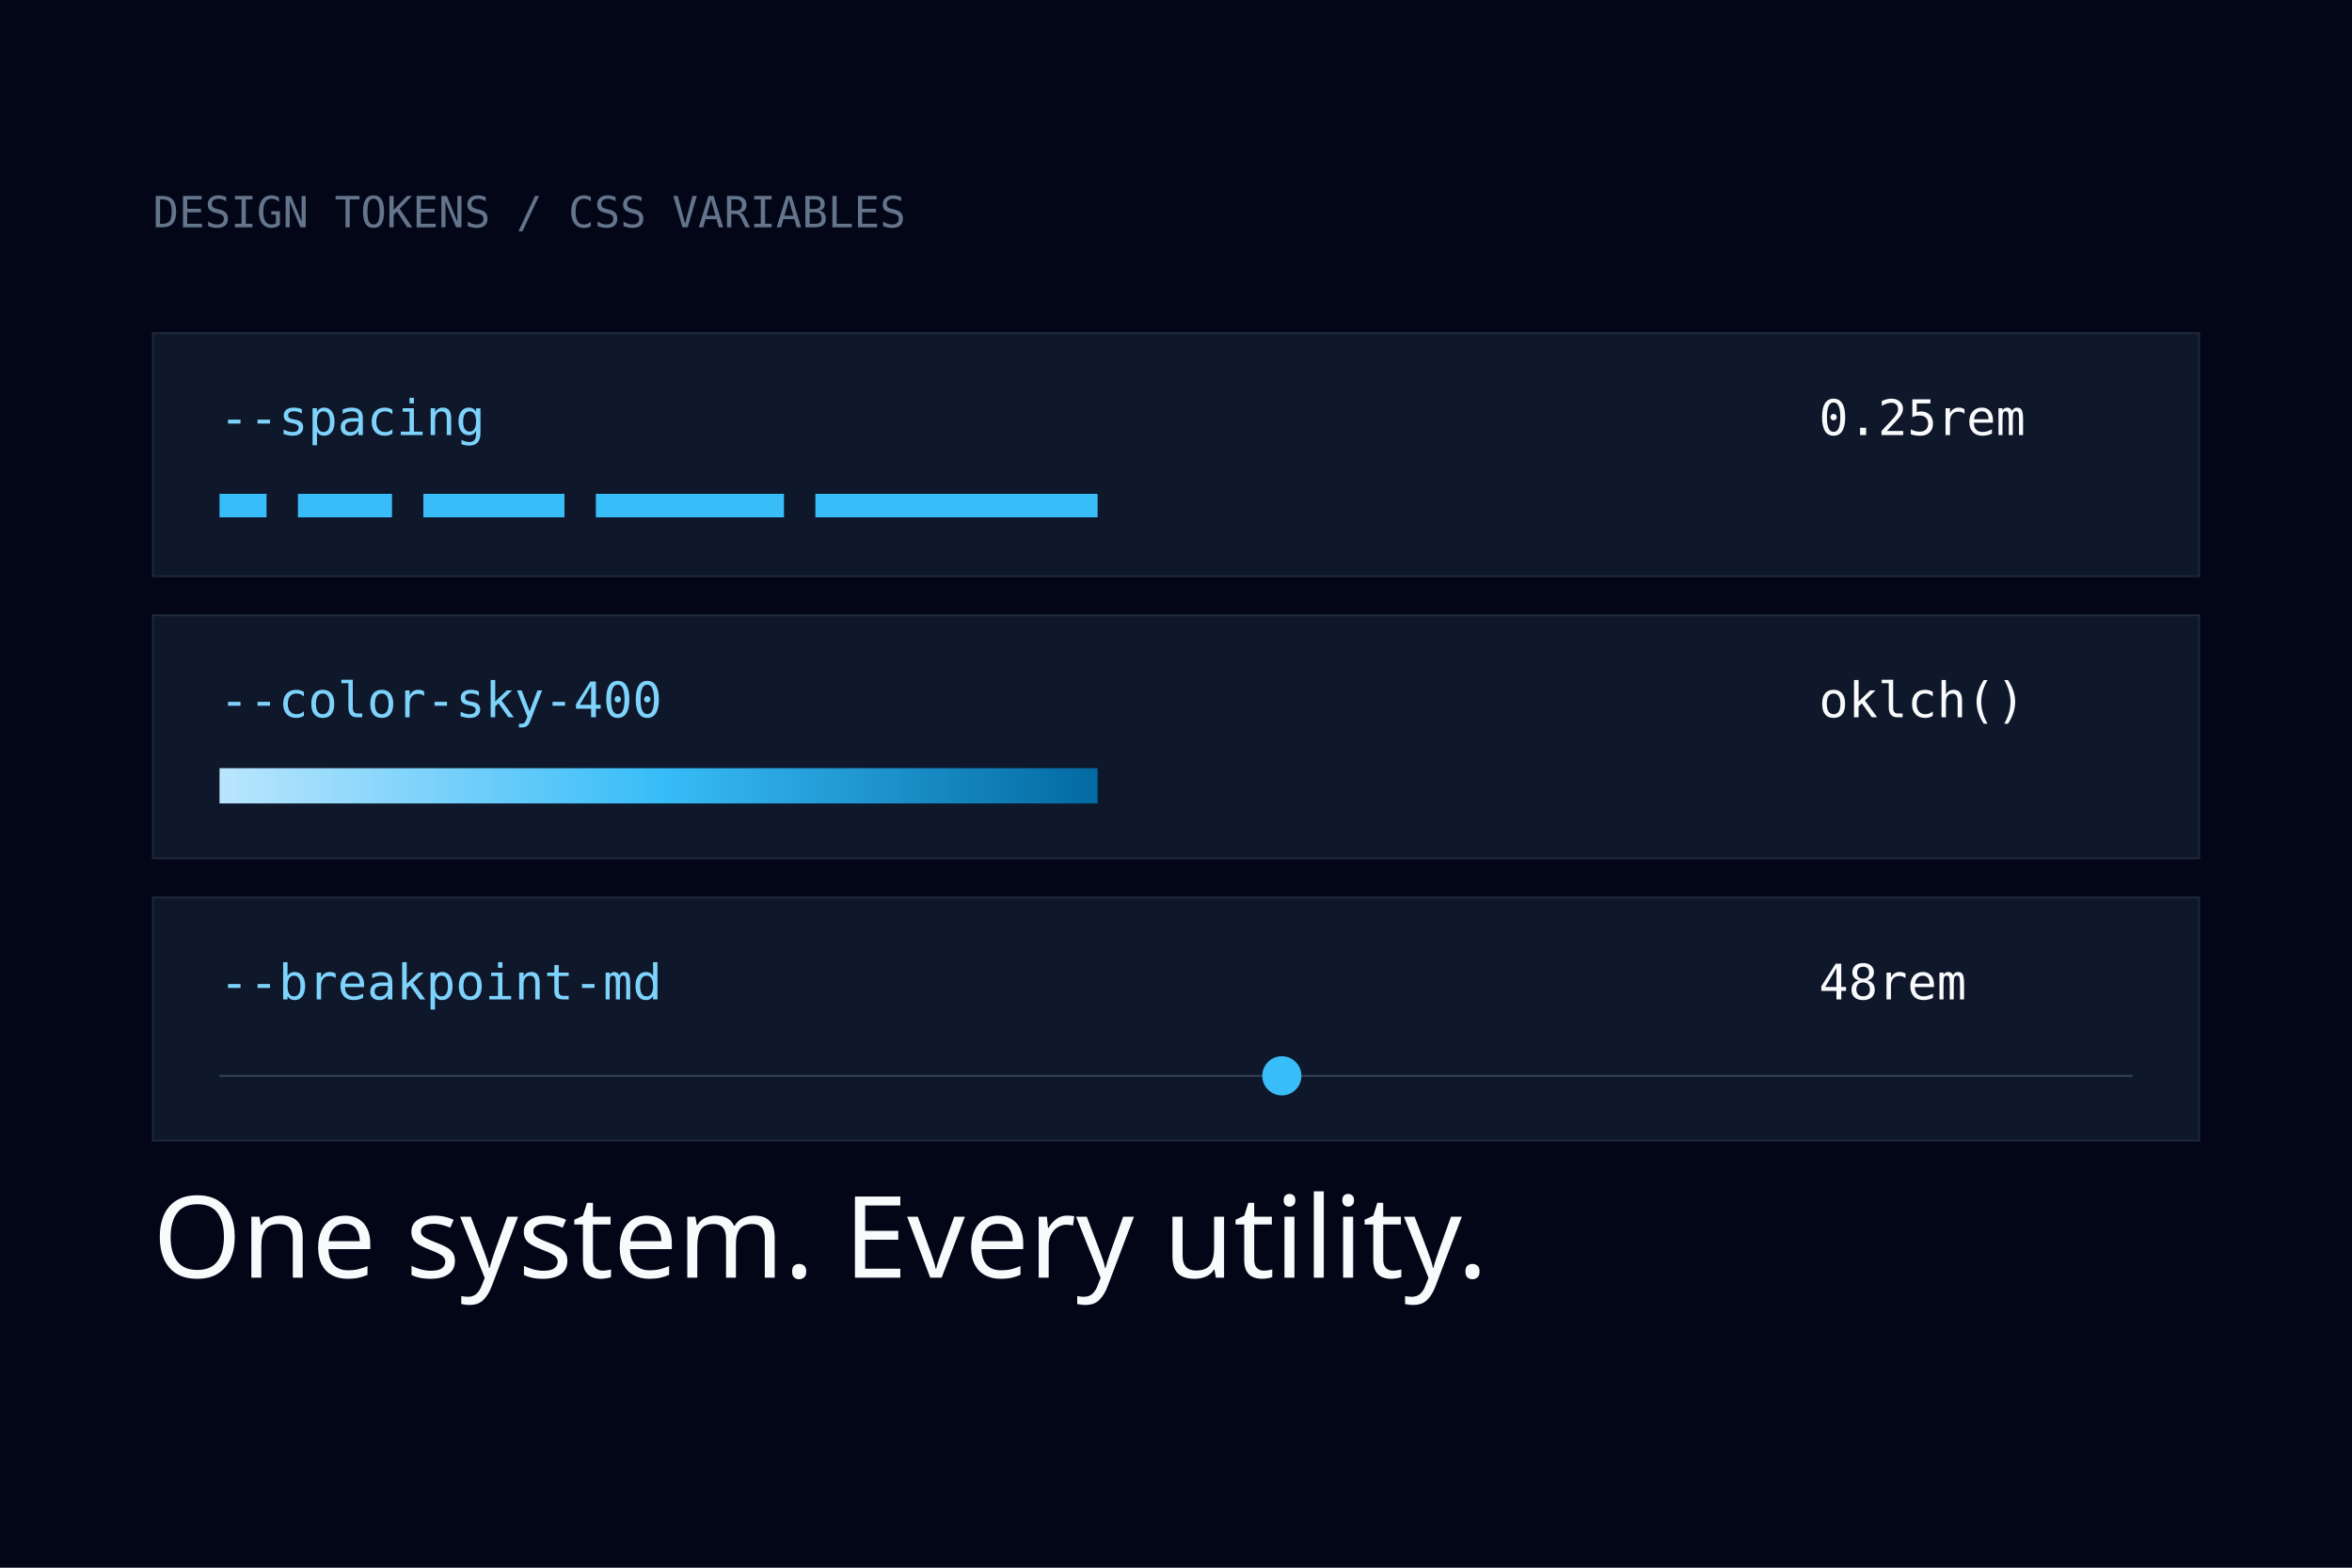
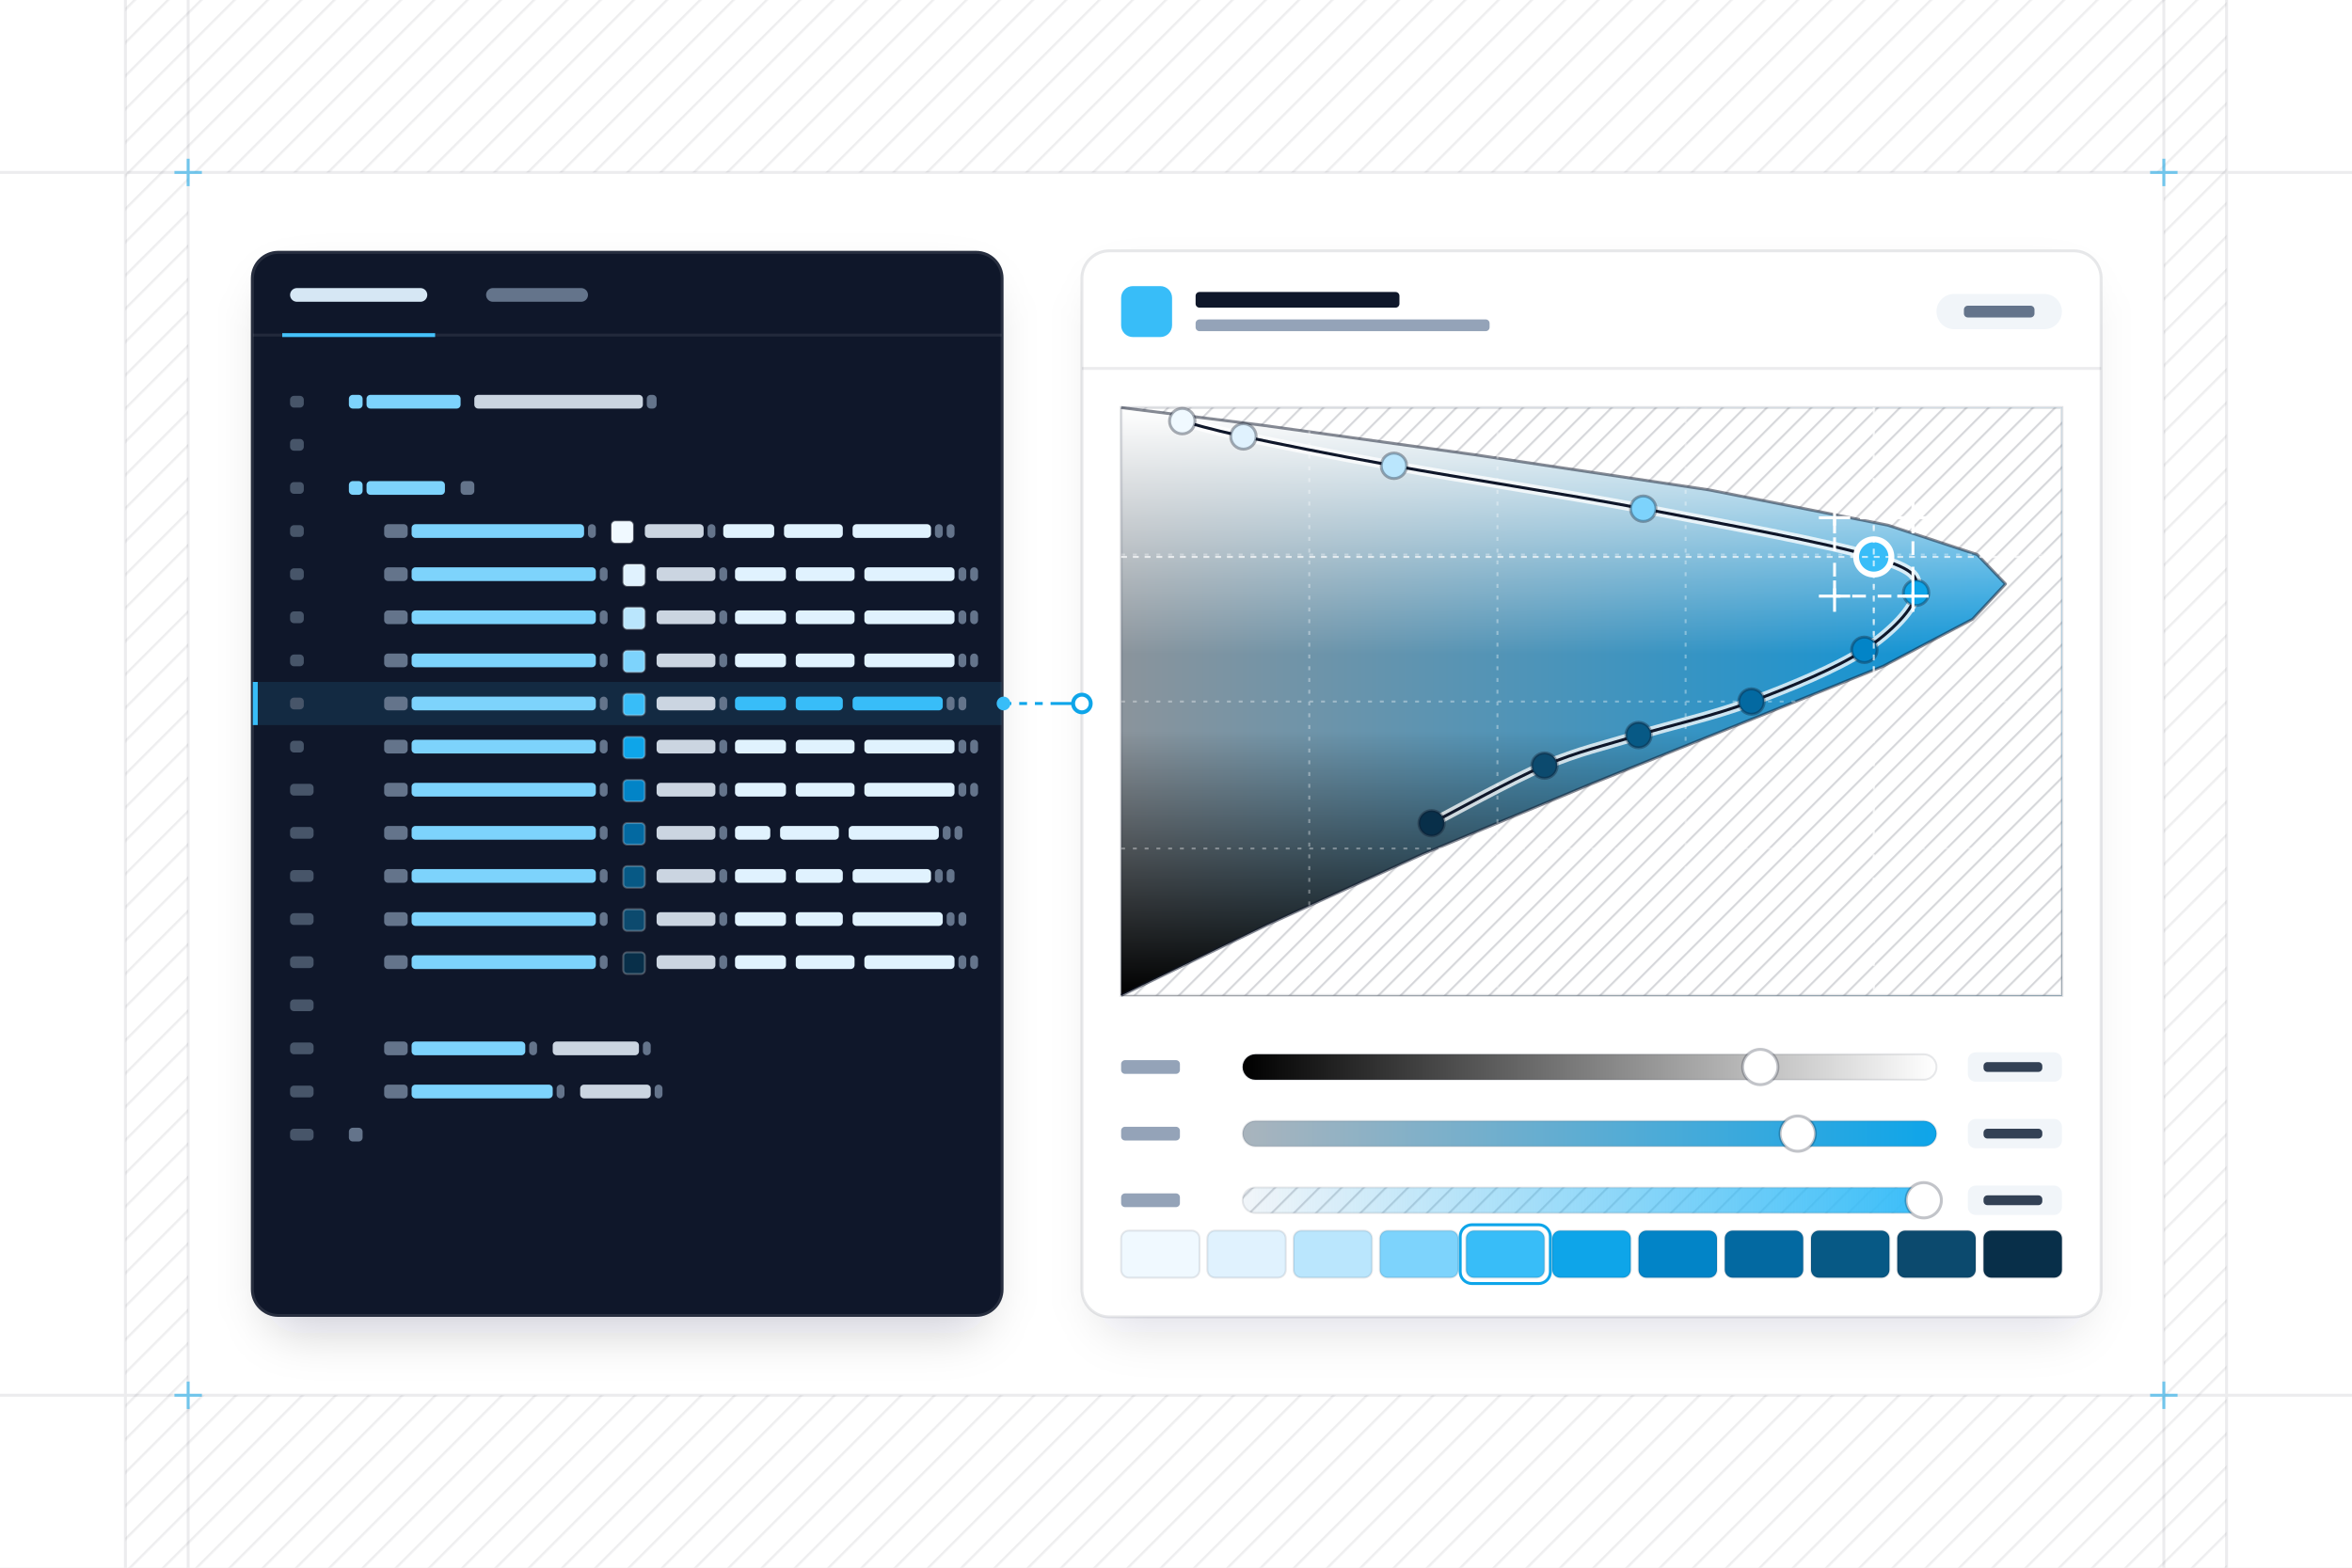
- <svg xmlns="http://www.w3.org/2000/svg" viewBox="0 0 1200 800">
-   <rect width="1200" height="800" fill="#020617" />
-   <g transform="translate(78 78)" font-family="ui-monospace, monospace">
-     <text x="0" y="38" font-size="22" fill="#64748b">DESIGN TOKENS / CSS VARIABLES</text>
-     <g transform="translate(0 92)">
-       <rect width="1044" height="124" fill="#0f172a" stroke="#1e293b" />
-       <text x="34" y="52" font-size="25" fill="#7dd3fc">--spacing</text>
-       <text x="850" y="52" font-size="25" fill="#f8fafc">0.25rem</text>
-       <g fill="#38bdf8">
-         <rect x="34" y="82" width="24" height="12" />
-         <rect x="74" y="82" width="48" height="12" />
-         <rect x="138" y="82" width="72" height="12" />
-         <rect x="226" y="82" width="96" height="12" />
-         <rect x="338" y="82" width="144" height="12" />
-       </g>
-     </g>
-     <g transform="translate(0 236)">
-       <rect width="1044" height="124" fill="#0f172a" stroke="#1e293b" />
-       <text x="34" y="52" font-size="25" fill="#7dd3fc">--color-sky-400</text>
-       <text x="850" y="52" font-size="25" fill="#f8fafc">oklch()</text>
-       <rect x="34" y="78" width="448" height="18" fill="url(#s)" />
-     </g>
-     <g transform="translate(0 380)">
-       <rect width="1044" height="124" fill="#0f172a" stroke="#1e293b" />
-       <text x="34" y="52" font-size="25" fill="#7dd3fc">--breakpoint-md</text>
-       <text x="850" y="52" font-size="25" fill="#f8fafc">48rem</text>
-       <path d="M34 91H1010" stroke="#334155" />
-       <circle cx="576" cy="91" r="10" fill="#38bdf8" />
-     </g>
-     <text x="0" y="574" font-family="ui-sans-serif, sans-serif" font-size="58" font-weight="500" fill="#f8fafc">One system. Every utility.</text>
+ <svg xmlns="http://www.w3.org/2000/svg" viewBox="0 0 1200 800" fill="none">
+   <defs>
+     <pattern id="dt-h" width="12" height="12" patternUnits="userSpaceOnUse" patternTransform="rotate(45)">
+       <rect width="1.2" height="12" fill="#0F172A" fill-opacity="0.07" />
+     </pattern>
+     <pattern id="dt-oog" width="8" height="8" patternUnits="userSpaceOnUse" patternTransform="rotate(45)">
+       <rect width="1.1" height="8" fill="#0F172A" fill-opacity="0.16" />
+     </pattern>
+     <linearGradient id="dt-c" x1="0" y1="0" x2="1" y2="0">
+       <stop stop-color="#8A949C" />
+       <stop offset="1" stop-color="#0094DD" />
+     </linearGradient>
+     <linearGradient id="dt-l" x1="0" y1="0" x2="0" y2="1">
+       <stop stop-color="#FFFFFF" />
+       <stop offset=".42" stop-color="#FFFFFF" stop-opacity="0" />
+       <stop offset=".55" stop-color="#000000" stop-opacity="0" />
+       <stop offset="1" stop-color="#000000" />
+     </linearGradient>
+     <linearGradient id="dt-sl" x1="0" y1="0" x2="1" y2="0">
+       <stop stop-color="#000" />
+       <stop offset="1" stop-color="#fff" />
+     </linearGradient>
+     <linearGradient id="dt-sc" x1="0" y1="0" x2="1" y2="0">
+       <stop stop-color="#A9B4BD" />
+       <stop offset="1" stop-color="#0EA5E9" />
+     </linearGradient>
+     <linearGradient id="dt-sa" x1="0" y1="0" x2="1" y2="0">
+       <stop stop-color="#38BDF8" stop-opacity="0" />
+       <stop offset="1" stop-color="#38BDF8" />
+     </linearGradient>
+     <filter id="dt-sh" x="-20%" y="-20%" width="140%" height="140%">
+       <feGaussianBlur stdDeviation="12" />
+     </filter>
+   </defs>
+   <rect x="0" y="0" width="1200" height="800" fill="#FFFFFF" />
+   <g fill="url(#dt-h)">
+     <rect x="64" y="0" width="32" height="800" />
+     <rect x="1104" y="0" width="32" height="800" />
+     <rect x="96" y="0" width="1008" height="88" />
+     <rect x="96" y="712" width="1008" height="88" />
  </g>
-   <defs>
-     <linearGradient id="s">
-       <stop stop-color="#bae6fd" />
-       <stop offset=".5" stop-color="#38bdf8" />
-       <stop offset="1" stop-color="#0369a1" />
-     </linearGradient>
-   </defs>
+   <path d="M64 0V800M96 0V800M1104 0V800M1136 0V800M0 88H1200M0 712H1200" stroke="#0F172A" stroke-opacity=".08" stroke-width="1.5" />
+   <path d="M89 88H103M96 81V95M1097 88H1111M1104 81V95M89 712H103M96 705V719M1097 712H1111M1104 705V719" stroke="#0EA5E9" stroke-opacity="0.55" stroke-width="1.5" />
+   <rect x="136" y="144" width="368" height="536" rx="16" fill="#0F172A" fill-opacity=".18" filter="url(#dt-sh)" />
+   <rect x="128" y="128" width="384" height="544" rx="14" fill="#0F172A" />
+   <rect x="128.8" y="128.8" width="382.5" height="542.5" rx="13.25" fill="none" stroke="#FFFFFF" stroke-opacity=".1" stroke-width="1.5" />
+   <rect x="148" y="147" width="70" height="7" rx="3.5" fill="#E0F2FE" fill-opacity="0.95" />
+   <rect x="144" y="170" width="78" height="2" fill="#38BDF8" />
+   <rect x="248" y="147" width="52" height="7" rx="3.5" fill="#64748B" />
+   <path d="M129 171H511" stroke="#FFFFFF" stroke-opacity=".08" stroke-width="1.5" />
+   <rect x="148" y="202" width="7" height="6" rx="2" fill="#475569" />
+   <rect x="178" y="201.5" width="7" height="7" rx="2" fill="#7DD3FC" />
+   <rect x="187" y="201.5" width="48" height="7" rx="2" fill="#7DD3FC" />
+   <rect x="242" y="201.5" width="86" height="7" rx="2" fill="#CBD5E1" />
+   <rect x="330" y="201.5" width="5" height="7" rx="2" fill="#64748B" />
+   <rect x="148" y="224" width="7" height="6" rx="2" fill="#475569" />
+   <rect x="148" y="246" width="7" height="6" rx="2" fill="#475569" />
+   <rect x="178" y="245.5" width="7" height="7" rx="2" fill="#7DD3FC" />
+   <rect x="187" y="245.5" width="40" height="7" rx="2" fill="#7DD3FC" />
+   <rect x="235" y="245.5" width="7" height="7" rx="2" fill="#64748B" />
+   <rect x="148" y="268" width="7" height="6" rx="2" fill="#475569" />
+   <rect x="196" y="267.5" width="12" height="7" rx="2" fill="#64748B" />
+   <rect x="210" y="267.5" width="88" height="7" rx="2" fill="#7DD3FC" />
+   <rect x="300" y="267.5" width="4" height="7" rx="2" fill="#64748B" />
+   <rect x="312" y="266" width="11" height="11" rx="2" fill="#F0F9FF" stroke="#FFFFFF" stroke-opacity=".25" stroke-width="1" />
+   <rect x="329" y="267.5" width="30" height="7" rx="2" fill="#CBD5E1" />
+   <rect x="361" y="267.5" width="4" height="7" rx="2" fill="#64748B" />
+   <rect x="369" y="267.5" width="26" height="7" rx="2" fill="#E0F2FE" />
+   <rect x="400" y="267.5" width="30" height="7" rx="2" fill="#E0F2FE" />
+   <rect x="435" y="267.5" width="40" height="7" rx="2" fill="#E0F2FE" />
+   <rect x="477" y="267.5" width="4" height="7" rx="2" fill="#64748B" />
+   <rect x="483" y="267.5" width="4" height="7" rx="2" fill="#64748B" />
+   <rect x="148" y="290" width="7" height="6" rx="2" fill="#475569" />
+   <rect x="196" y="289.5" width="12" height="7" rx="2" fill="#64748B" />
+   <rect x="210" y="289.5" width="94" height="7" rx="2" fill="#7DD3FC" />
+   <rect x="306" y="289.5" width="4" height="7" rx="2" fill="#64748B" />
+   <rect x="318" y="288" width="11" height="11" rx="2" fill="#E0F2FE" stroke="#FFFFFF" stroke-opacity=".25" stroke-width="1" />
+   <rect x="335" y="289.5" width="30" height="7" rx="2" fill="#CBD5E1" />
+   <rect x="367" y="289.5" width="4" height="7" rx="2" fill="#64748B" />
+   <rect x="375" y="289.5" width="26" height="7" rx="2" fill="#E0F2FE" />
+   <rect x="406" y="289.5" width="30" height="7" rx="2" fill="#E0F2FE" />
+   <rect x="441" y="289.5" width="46" height="7" rx="2" fill="#E0F2FE" />
+   <rect x="489" y="289.5" width="4" height="7" rx="2" fill="#64748B" />
+   <rect x="495" y="289.5" width="4" height="7" rx="2" fill="#64748B" />
+   <rect x="148" y="312" width="7" height="6" rx="2" fill="#475569" />
+   <rect x="196" y="311.5" width="12" height="7" rx="2" fill="#64748B" />
+   <rect x="210" y="311.5" width="94" height="7" rx="2" fill="#7DD3FC" />
+   <rect x="306" y="311.5" width="4" height="7" rx="2" fill="#64748B" />
+   <rect x="318" y="310" width="11" height="11" rx="2" fill="#BAE6FD" stroke="#FFFFFF" stroke-opacity=".25" stroke-width="1" />
+   <rect x="335" y="311.5" width="30" height="7" rx="2" fill="#CBD5E1" />
+   <rect x="367" y="311.5" width="4" height="7" rx="2" fill="#64748B" />
+   <rect x="375" y="311.5" width="26" height="7" rx="2" fill="#E0F2FE" />
+   <rect x="406" y="311.5" width="30" height="7" rx="2" fill="#E0F2FE" />
+   <rect x="441" y="311.5" width="46" height="7" rx="2" fill="#E0F2FE" />
+   <rect x="489" y="311.5" width="4" height="7" rx="2" fill="#64748B" />
+   <rect x="495" y="311.5" width="4" height="7" rx="2" fill="#64748B" />
+   <rect x="148" y="334" width="7" height="6" rx="2" fill="#475569" />
+   <rect x="196" y="333.5" width="12" height="7" rx="2" fill="#64748B" />
+   <rect x="210" y="333.5" width="94" height="7" rx="2" fill="#7DD3FC" />
+   <rect x="306" y="333.5" width="4" height="7" rx="2" fill="#64748B" />
+   <rect x="318" y="332" width="11" height="11" rx="2" fill="#7DD3FC" stroke="#FFFFFF" stroke-opacity=".25" stroke-width="1" />
+   <rect x="335" y="333.5" width="30" height="7" rx="2" fill="#CBD5E1" />
+   <rect x="367" y="333.5" width="4" height="7" rx="2" fill="#64748B" />
+   <rect x="375" y="333.5" width="26" height="7" rx="2" fill="#E0F2FE" />
+   <rect x="406" y="333.5" width="30" height="7" rx="2" fill="#E0F2FE" />
+   <rect x="441" y="333.5" width="46" height="7" rx="2" fill="#E0F2FE" />
+   <rect x="489" y="333.5" width="4" height="7" rx="2" fill="#64748B" />
+   <rect x="495" y="333.5" width="4" height="7" rx="2" fill="#64748B" />
+   <rect x="129" y="348" width="382" height="22" fill="#38BDF8" fill-opacity=".12" />
+   <rect x="129" y="348" width="2.5" height="22" fill="#38BDF8" />
+   <rect x="148" y="356" width="7" height="6" rx="2" fill="#475569" />
+   <rect x="196" y="355.5" width="12" height="7" rx="2" fill="#64748B" />
+   <rect x="210" y="355.5" width="94" height="7" rx="2" fill="#7DD3FC" />
+   <rect x="306" y="355.5" width="4" height="7" rx="2" fill="#64748B" />
+   <rect x="318" y="354" width="11" height="11" rx="2" fill="#38BDF8" stroke="#FFFFFF" stroke-opacity=".25" stroke-width="1" />
+   <rect x="335" y="355.5" width="30" height="7" rx="2" fill="#CBD5E1" />
+   <rect x="367" y="355.5" width="4" height="7" rx="2" fill="#64748B" />
+   <rect x="375" y="355.5" width="26" height="7" rx="2" fill="#38BDF8" />
+   <rect x="406" y="355.5" width="24" height="7" rx="2" fill="#38BDF8" />
+   <rect x="435" y="355.5" width="46" height="7" rx="2" fill="#38BDF8" />
+   <rect x="483" y="355.5" width="4" height="7" rx="2" fill="#64748B" />
+   <rect x="489" y="355.5" width="4" height="7" rx="2" fill="#64748B" />
+   <rect x="148" y="378" width="7" height="6" rx="2" fill="#475569" />
+   <rect x="196" y="377.5" width="12" height="7" rx="2" fill="#64748B" />
+   <rect x="210" y="377.5" width="94" height="7" rx="2" fill="#7DD3FC" />
+   <rect x="306" y="377.5" width="4" height="7" rx="2" fill="#64748B" />
+   <rect x="318" y="376" width="11" height="11" rx="2" fill="#0EA5E9" stroke="#FFFFFF" stroke-opacity=".25" stroke-width="1" />
+   <rect x="335" y="377.5" width="30" height="7" rx="2" fill="#CBD5E1" />
+   <rect x="367" y="377.5" width="4" height="7" rx="2" fill="#64748B" />
+   <rect x="375" y="377.5" width="26" height="7" rx="2" fill="#E0F2FE" />
+   <rect x="406" y="377.5" width="30" height="7" rx="2" fill="#E0F2FE" />
+   <rect x="441" y="377.5" width="46" height="7" rx="2" fill="#E0F2FE" />
+   <rect x="489" y="377.5" width="4" height="7" rx="2" fill="#64748B" />
+   <rect x="495" y="377.5" width="4" height="7" rx="2" fill="#64748B" />
+   <rect x="148" y="400" width="12" height="6" rx="2" fill="#475569" />
+   <rect x="196" y="399.5" width="12" height="7" rx="2" fill="#64748B" />
+   <rect x="210" y="399.5" width="94" height="7" rx="2" fill="#7DD3FC" />
+   <rect x="306" y="399.5" width="4" height="7" rx="2" fill="#64748B" />
+   <rect x="318" y="398" width="11" height="11" rx="2" fill="#0284C7" stroke="#FFFFFF" stroke-opacity=".25" stroke-width="1" />
+   <rect x="335" y="399.5" width="30" height="7" rx="2" fill="#CBD5E1" />
+   <rect x="367" y="399.5" width="4" height="7" rx="2" fill="#64748B" />
+   <rect x="375" y="399.5" width="26" height="7" rx="2" fill="#E0F2FE" />
+   <rect x="406" y="399.5" width="30" height="7" rx="2" fill="#E0F2FE" />
+   <rect x="441" y="399.5" width="46" height="7" rx="2" fill="#E0F2FE" />
+   <rect x="489" y="399.5" width="4" height="7" rx="2" fill="#64748B" />
+   <rect x="495" y="399.5" width="4" height="7" rx="2" fill="#64748B" />
+   <rect x="148" y="422" width="12" height="6" rx="2" fill="#475569" />
+   <rect x="196" y="421.5" width="12" height="7" rx="2" fill="#64748B" />
+   <rect x="210" y="421.5" width="94" height="7" rx="2" fill="#7DD3FC" />
+   <rect x="306" y="421.5" width="4" height="7" rx="2" fill="#64748B" />
+   <rect x="318" y="420" width="11" height="11" rx="2" fill="#0369A1" stroke="#FFFFFF" stroke-opacity=".25" stroke-width="1" />
+   <rect x="335" y="421.5" width="30" height="7" rx="2" fill="#CBD5E1" />
+   <rect x="367" y="421.5" width="4" height="7" rx="2" fill="#64748B" />
+   <rect x="375" y="421.5" width="18" height="7" rx="2" fill="#E0F2FE" />
+   <rect x="398" y="421.5" width="30" height="7" rx="2" fill="#E0F2FE" />
+   <rect x="433" y="421.5" width="46" height="7" rx="2" fill="#E0F2FE" />
+   <rect x="481" y="421.5" width="4" height="7" rx="2" fill="#64748B" />
+   <rect x="487" y="421.5" width="4" height="7" rx="2" fill="#64748B" />
+   <rect x="148" y="444" width="12" height="6" rx="2" fill="#475569" />
+   <rect x="196" y="443.5" width="12" height="7" rx="2" fill="#64748B" />
+   <rect x="210" y="443.5" width="94" height="7" rx="2" fill="#7DD3FC" />
+   <rect x="306" y="443.5" width="4" height="7" rx="2" fill="#64748B" />
+   <rect x="318" y="442" width="11" height="11" rx="2" fill="#075985" stroke="#FFFFFF" stroke-opacity=".25" stroke-width="1" />
+   <rect x="335" y="443.5" width="30" height="7" rx="2" fill="#CBD5E1" />
+   <rect x="367" y="443.5" width="4" height="7" rx="2" fill="#64748B" />
+   <rect x="375" y="443.5" width="26" height="7" rx="2" fill="#E0F2FE" />
+   <rect x="406" y="443.5" width="24" height="7" rx="2" fill="#E0F2FE" />
+   <rect x="435" y="443.5" width="40" height="7" rx="2" fill="#E0F2FE" />
+   <rect x="477" y="443.5" width="4" height="7" rx="2" fill="#64748B" />
+   <rect x="483" y="443.5" width="4" height="7" rx="2" fill="#64748B" />
+   <rect x="148" y="466" width="12" height="6" rx="2" fill="#475569" />
+   <rect x="196" y="465.5" width="12" height="7" rx="2" fill="#64748B" />
+   <rect x="210" y="465.5" width="94" height="7" rx="2" fill="#7DD3FC" />
+   <rect x="306" y="465.5" width="4" height="7" rx="2" fill="#64748B" />
+   <rect x="318" y="464" width="11" height="11" rx="2" fill="#0C4A6E" stroke="#FFFFFF" stroke-opacity=".25" stroke-width="1" />
+   <rect x="335" y="465.5" width="30" height="7" rx="2" fill="#CBD5E1" />
+   <rect x="367" y="465.5" width="4" height="7" rx="2" fill="#64748B" />
+   <rect x="375" y="465.5" width="26" height="7" rx="2" fill="#E0F2FE" />
+   <rect x="406" y="465.5" width="24" height="7" rx="2" fill="#E0F2FE" />
+   <rect x="435" y="465.5" width="46" height="7" rx="2" fill="#E0F2FE" />
+   <rect x="483" y="465.5" width="4" height="7" rx="2" fill="#64748B" />
+   <rect x="489" y="465.5" width="4" height="7" rx="2" fill="#64748B" />
+   <rect x="148" y="488" width="12" height="6" rx="2" fill="#475569" />
+   <rect x="196" y="487.5" width="12" height="7" rx="2" fill="#64748B" />
+   <rect x="210" y="487.5" width="94" height="7" rx="2" fill="#7DD3FC" />
+   <rect x="306" y="487.5" width="4" height="7" rx="2" fill="#64748B" />
+   <rect x="318" y="486" width="11" height="11" rx="2" fill="#082F49" stroke="#FFFFFF" stroke-opacity=".25" stroke-width="1" />
+   <rect x="335" y="487.5" width="30" height="7" rx="2" fill="#CBD5E1" />
+   <rect x="367" y="487.5" width="4" height="7" rx="2" fill="#64748B" />
+   <rect x="375" y="487.5" width="26" height="7" rx="2" fill="#E0F2FE" />
+   <rect x="406" y="487.5" width="30" height="7" rx="2" fill="#E0F2FE" />
+   <rect x="441" y="487.5" width="46" height="7" rx="2" fill="#E0F2FE" />
+   <rect x="489" y="487.5" width="4" height="7" rx="2" fill="#64748B" />
+   <rect x="495" y="487.5" width="4" height="7" rx="2" fill="#64748B" />
+   <rect x="148" y="510" width="12" height="6" rx="2" fill="#475569" />
+   <rect x="148" y="532" width="12" height="6" rx="2" fill="#475569" />
+   <rect x="196" y="531.5" width="12" height="7" rx="2" fill="#64748B" />
+   <rect x="210" y="531.5" width="58" height="7" rx="2" fill="#7DD3FC" />
+   <rect x="270" y="531.5" width="4" height="7" rx="2" fill="#64748B" />
+   <rect x="282" y="531.5" width="44" height="7" rx="2" fill="#CBD5E1" />
+   <rect x="328" y="531.5" width="4" height="7" rx="2" fill="#64748B" />
+   <rect x="148" y="554" width="12" height="6" rx="2" fill="#475569" />
+   <rect x="196" y="553.5" width="12" height="7" rx="2" fill="#64748B" />
+   <rect x="210" y="553.5" width="72" height="7" rx="2" fill="#7DD3FC" />
+   <rect x="284" y="553.5" width="4" height="7" rx="2" fill="#64748B" />
+   <rect x="296" y="553.5" width="36" height="7" rx="2" fill="#CBD5E1" />
+   <rect x="334" y="553.5" width="4" height="7" rx="2" fill="#64748B" />
+   <rect x="148" y="576" width="12" height="6" rx="2" fill="#475569" />
+   <rect x="178" y="575.5" width="7" height="7" rx="2" fill="#64748B" />
+   <rect x="560" y="144" width="504" height="536" rx="16" fill="#0F172A" fill-opacity=".12" filter="url(#dt-sh)" />
+   <rect x="552" y="128" width="520" height="544" rx="14" fill="#FFFFFF" stroke="#0F172A" stroke-opacity=".1" stroke-width="1.5" />
+   <rect x="572" y="146" width="26" height="26" rx="6" fill="#38BDF8" />
+   <rect x="610" y="149" width="104" height="8" rx="2" fill="#0F172A" />
+   <rect x="610" y="163" width="150" height="6" rx="2" fill="#94A3B8" />
+   <rect x="988" y="150" width="64" height="18" rx="9" fill="#F1F5F9" />
+   <rect x="1002" y="156" width="36" height="6" rx="2" fill="#64748B" />
+   <path d="M552 188H1072" stroke="#0F172A" stroke-opacity=".08" stroke-width="1.5" />
+   <rect x="572" y="208" width="480" height="300" fill="url(#dt-c)" />
+   <rect x="572" y="208" width="480" height="300" fill="url(#dt-l)" />
+   <path d="M1052 208L572 208L644 217L752 232L872 250L963.2 268L1008.8 283L1023.2 298L1006.4 316L960.8 340L886.4 370L812 400L725.6 436L646.4 472L572 508L1052 508Z" fill="#FFFFFF" />
+   <path d="M1052 208L572 208L644 217L752 232L872 250L963.2 268L1008.8 283L1023.2 298L1006.4 316L960.8 340L886.4 370L812 400L725.6 436L646.4 472L572 508L1052 508Z" fill="url(#dt-oog)" />
+   <path d="M572 208L644 217L752 232L872 250L963.2 268L1008.8 283L1023.2 298L1006.4 316L960.8 340L886.4 370L812 400L725.6 436L646.4 472L572 508" stroke="#0F172A" stroke-opacity=".5" stroke-width="1.5" stroke-linejoin="round" />
+   <path d="M668 208V508M764 208V508M860 208V508M956 208V508M572 283H1052M572 358H1052M572 433H1052" stroke="#FFFFFF" stroke-opacity=".35" stroke-width="1" stroke-dasharray="2 4" />
+   <rect x="572" y="208" width="480" height="300" fill="none" stroke="#0F172A" stroke-opacity=".12" stroke-width="1.5" />
+   <path d="M603.2 214.9C608.4 216.2 616.4 218.9 634.4 222.7C652.4 226.5 677.2 231.6 711.2 237.7C745.2 243.9 797.6 251.9 838.4 259.6C879.2 267.4 932.8 277.1 956 284.2C979.2 291.3 978.4 294.6 977.6 302.5C976.8 310.4 965.2 322.4 951.2 331.6C937.2 340.9 912.8 350.8 893.6 358C874.4 365.3 853.6 369.7 836 375.1C818.4 380.6 805.6 383.2 788 390.7C770.4 398.2 740 415.2 730.4 420.1" stroke="#FFFFFF" stroke-width="5" stroke-linecap="round" stroke-opacity=".75" />
+   <path d="M603.2 214.9C608.4 216.2 616.4 218.9 634.4 222.7C652.4 226.5 677.2 231.6 711.2 237.7C745.2 243.9 797.6 251.9 838.4 259.6C879.2 267.4 932.8 277.1 956 284.2C979.2 291.3 978.4 294.6 977.6 302.5C976.8 310.4 965.2 322.4 951.2 331.6C937.2 340.9 912.8 350.8 893.6 358C874.4 365.3 853.6 369.7 836 375.1C818.4 380.6 805.6 383.2 788 390.7C770.4 398.2 740 415.2 730.4 420.1" stroke="#0F172A" stroke-width="1.5" stroke-linecap="round" />
+   <circle cx="603.2" cy="214.9" r="6.5" fill="#F0F9FF" stroke="#0F172A" stroke-opacity="0.35" stroke-width="1.5" />
+   <circle cx="634.4" cy="222.7" r="6.5" fill="#E0F2FE" stroke="#0F172A" stroke-opacity="0.35" stroke-width="1.5" />
+   <circle cx="711.2" cy="237.7" r="6.5" fill="#BAE6FD" stroke="#0F172A" stroke-opacity="0.35" stroke-width="1.5" />
+   <circle cx="838.4" cy="259.6" r="6.5" fill="#7DD3FC" stroke="#0F172A" stroke-opacity="0.35" stroke-width="1.5" />
+   <circle cx="956" cy="284.2" r="9" fill="#38BDF8" stroke="#FFFFFF" stroke-opacity="1" stroke-width="3" />
+   <circle cx="977.6" cy="302.5" r="6.5" fill="#0EA5E9" stroke="#0F172A" stroke-opacity="0.35" stroke-width="1.5" />
+   <circle cx="951.2" cy="331.6" r="6.5" fill="#0284C7" stroke="#0F172A" stroke-opacity="0.35" stroke-width="1.5" />
+   <circle cx="893.6" cy="358" r="6.5" fill="#0369A1" stroke="#0F172A" stroke-opacity="0.35" stroke-width="1.5" />
+   <circle cx="836" cy="375.1" r="6.5" fill="#075985" stroke="#0F172A" stroke-opacity="0.35" stroke-width="1.5" />
+   <circle cx="788" cy="390.7" r="6.5" fill="#0C4A6E" stroke="#0F172A" stroke-opacity="0.35" stroke-width="1.5" />
+   <circle cx="730.4" cy="420.1" r="6.5" fill="#082F49" stroke="#0F172A" stroke-opacity="0.35" stroke-width="1.5" />
+   <path d="M956 208V508M572 284.2H1052" stroke="#FFFFFF" stroke-opacity=".7" stroke-width="1" stroke-dasharray="3 3" />
+   <rect x="936" y="264.2" width="40" height="40" fill="none" stroke="#FFFFFF" stroke-opacity="0.95" stroke-width="1.5" stroke-dasharray="7 6" />
+   <path d="M928 264.2H944M936 256.2V272.2M968 264.2H984M976 256.2V272.2M928 304.2H944M936 296.2V312.2M968 304.2H984M976 296.2V312.2" stroke="#FFFFFF" stroke-width="1.5" />
+   <rect x="572" y="541" width="30" height="7" rx="2" fill="#94A3B8" />
+   <rect x="634" y="538" width="354" height="13" rx="6.5" fill="url(#dt-sl)" stroke="#0F172A" stroke-opacity=".1" stroke-width="1" />
+   <circle cx="898.1" cy="544.5" r="9" fill="#FFFFFF" stroke="#0F172A" stroke-opacity=".25" stroke-width="1.5" />
+   <rect x="1004" y="537" width="48" height="15" rx="4" fill="#F1F5F9" />
+   <rect x="1012" y="542" width="30" height="5" rx="2" fill="#334155" />
+   <rect x="572" y="575" width="30" height="7" rx="2" fill="#94A3B8" />
+   <rect x="634" y="572" width="354" height="13" rx="6.5" fill="url(#dt-sc)" stroke="#0F172A" stroke-opacity=".1" stroke-width="1" />
+   <circle cx="917.2" cy="578.5" r="9" fill="#FFFFFF" stroke="#0F172A" stroke-opacity=".25" stroke-width="1.5" />
+   <rect x="1004" y="571" width="48" height="15" rx="4" fill="#F1F5F9" />
+   <rect x="1012" y="576" width="30" height="5" rx="2" fill="#334155" />
+   <rect x="572" y="609" width="30" height="7" rx="2" fill="#94A3B8" />
+   <rect x="634" y="606" width="354" height="13" rx="6.5" fill="#F1F5F9" />
+   <rect x="634" y="606" width="354" height="13" rx="6.5" fill="url(#dt-oog)" />
+   <rect x="634" y="606" width="354" height="13" rx="6.5" fill="url(#dt-sa)" stroke="#0F172A" stroke-opacity=".1" stroke-width="1" />
+   <circle cx="981.5" cy="612.5" r="9" fill="#FFFFFF" stroke="#0F172A" stroke-opacity=".25" stroke-width="1.5" />
+   <rect x="1004" y="605" width="48" height="15" rx="4" fill="#F1F5F9" />
+   <rect x="1012" y="610" width="30" height="5" rx="2" fill="#334155" />
+   <rect x="572" y="628" width="40" height="24" rx="4" fill="#F0F9FF" stroke="#0F172A" stroke-opacity=".1" stroke-width="1" />
+   <rect x="616" y="628" width="40" height="24" rx="4" fill="#E0F2FE" stroke="#0F172A" stroke-opacity=".1" stroke-width="1" />
+   <rect x="660" y="628" width="40" height="24" rx="4" fill="#BAE6FD" stroke="#0F172A" stroke-opacity=".1" stroke-width="1" />
+   <rect x="704" y="628" width="40" height="24" rx="4" fill="#7DD3FC" stroke="#0F172A" stroke-opacity=".1" stroke-width="1" />
+   <rect x="748" y="628" width="40" height="24" rx="4" fill="#38BDF8" stroke="#0F172A" stroke-opacity=".1" stroke-width="1" />
+   <rect x="745" y="625" width="46" height="30" rx="6" fill="none" stroke="#0EA5E9" stroke-width="1.5" />
+   <rect x="792" y="628" width="40" height="24" rx="4" fill="#0EA5E9" stroke="#0F172A" stroke-opacity=".1" stroke-width="1" />
+   <rect x="836" y="628" width="40" height="24" rx="4" fill="#0284C7" stroke="#0F172A" stroke-opacity=".1" stroke-width="1" />
+   <rect x="880" y="628" width="40" height="24" rx="4" fill="#0369A1" stroke="#0F172A" stroke-opacity=".1" stroke-width="1" />
+   <rect x="924" y="628" width="40" height="24" rx="4" fill="#075985" stroke="#0F172A" stroke-opacity=".1" stroke-width="1" />
+   <rect x="968" y="628" width="40" height="24" rx="4" fill="#0C4A6E" stroke="#0F172A" stroke-opacity=".1" stroke-width="1" />
+   <rect x="1012" y="628" width="40" height="24" rx="4" fill="#082F49" stroke="#0F172A" stroke-opacity=".1" stroke-width="1" />
+   <path d="M512 359H536" stroke="#0EA5E9" stroke-width="1.5" stroke-dasharray="4 4" />
+   <circle cx="512" cy="359" r="3.5" fill="#38BDF8" />
+   <circle cx="552" cy="359" r="4.5" fill="#FFFFFF" stroke="#0EA5E9" stroke-width="2" />
+   <path d="M536 359H548" stroke="#0EA5E9" stroke-width="1.5" />
</svg>
